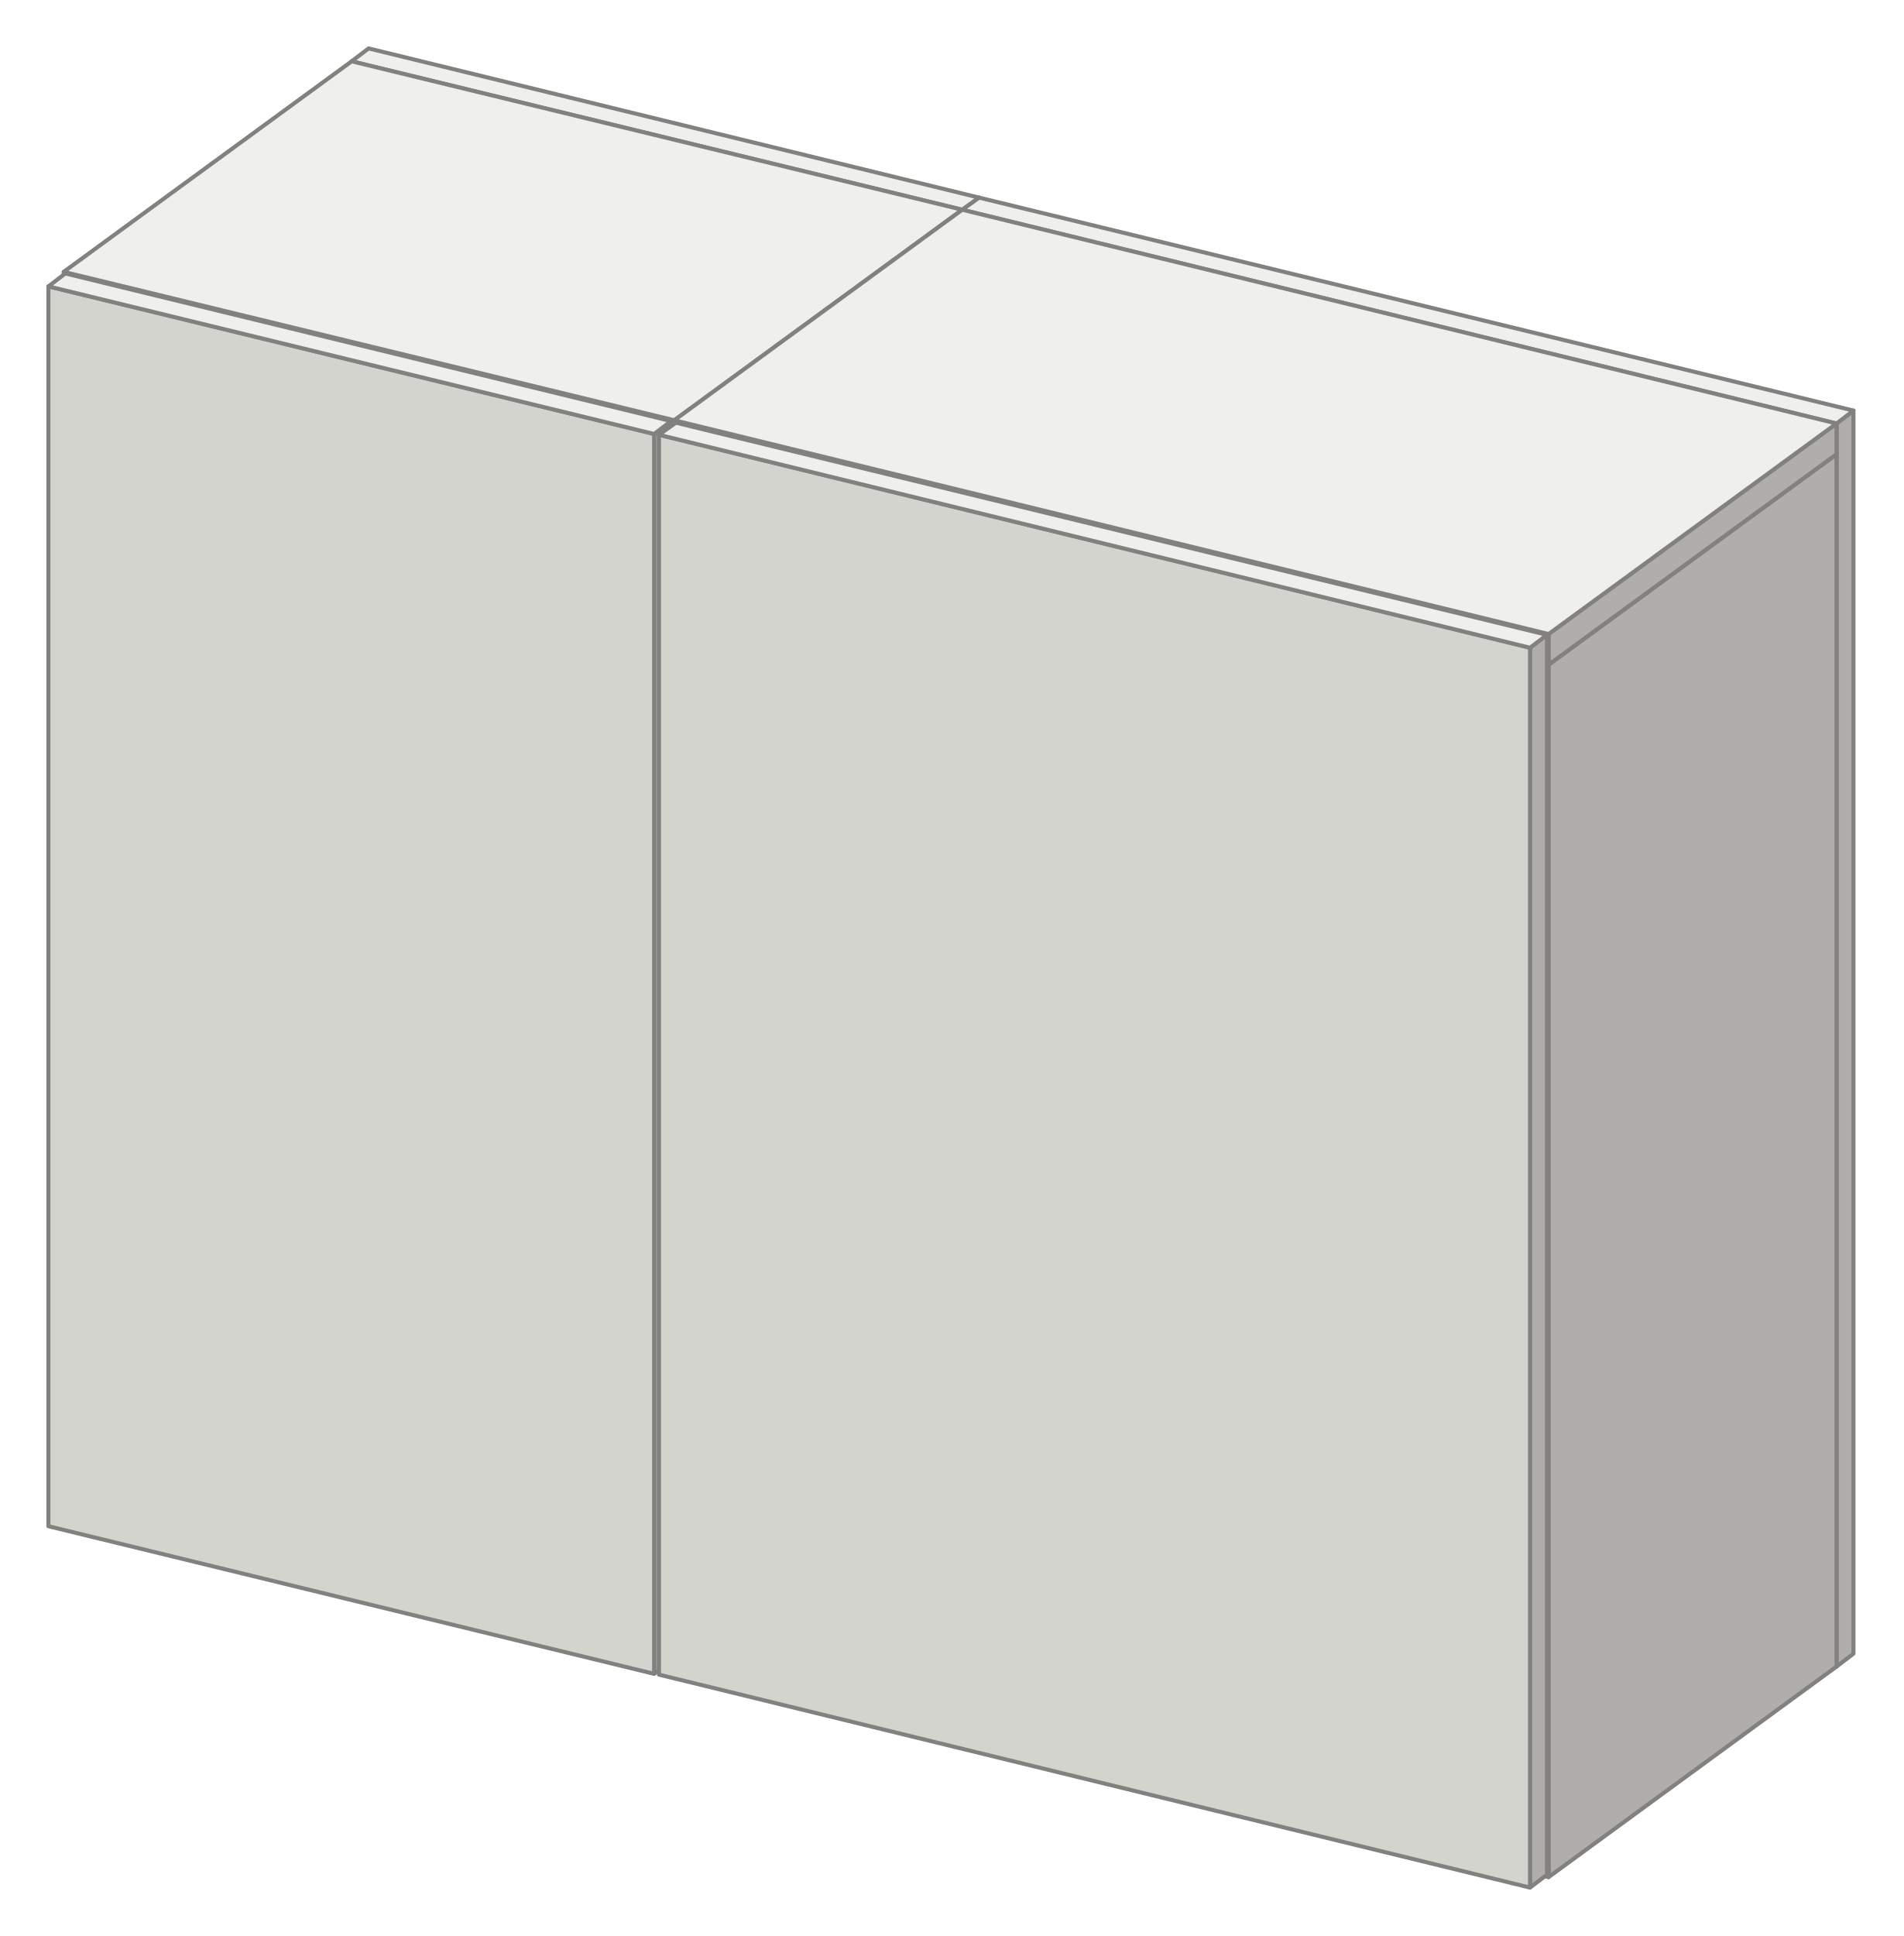
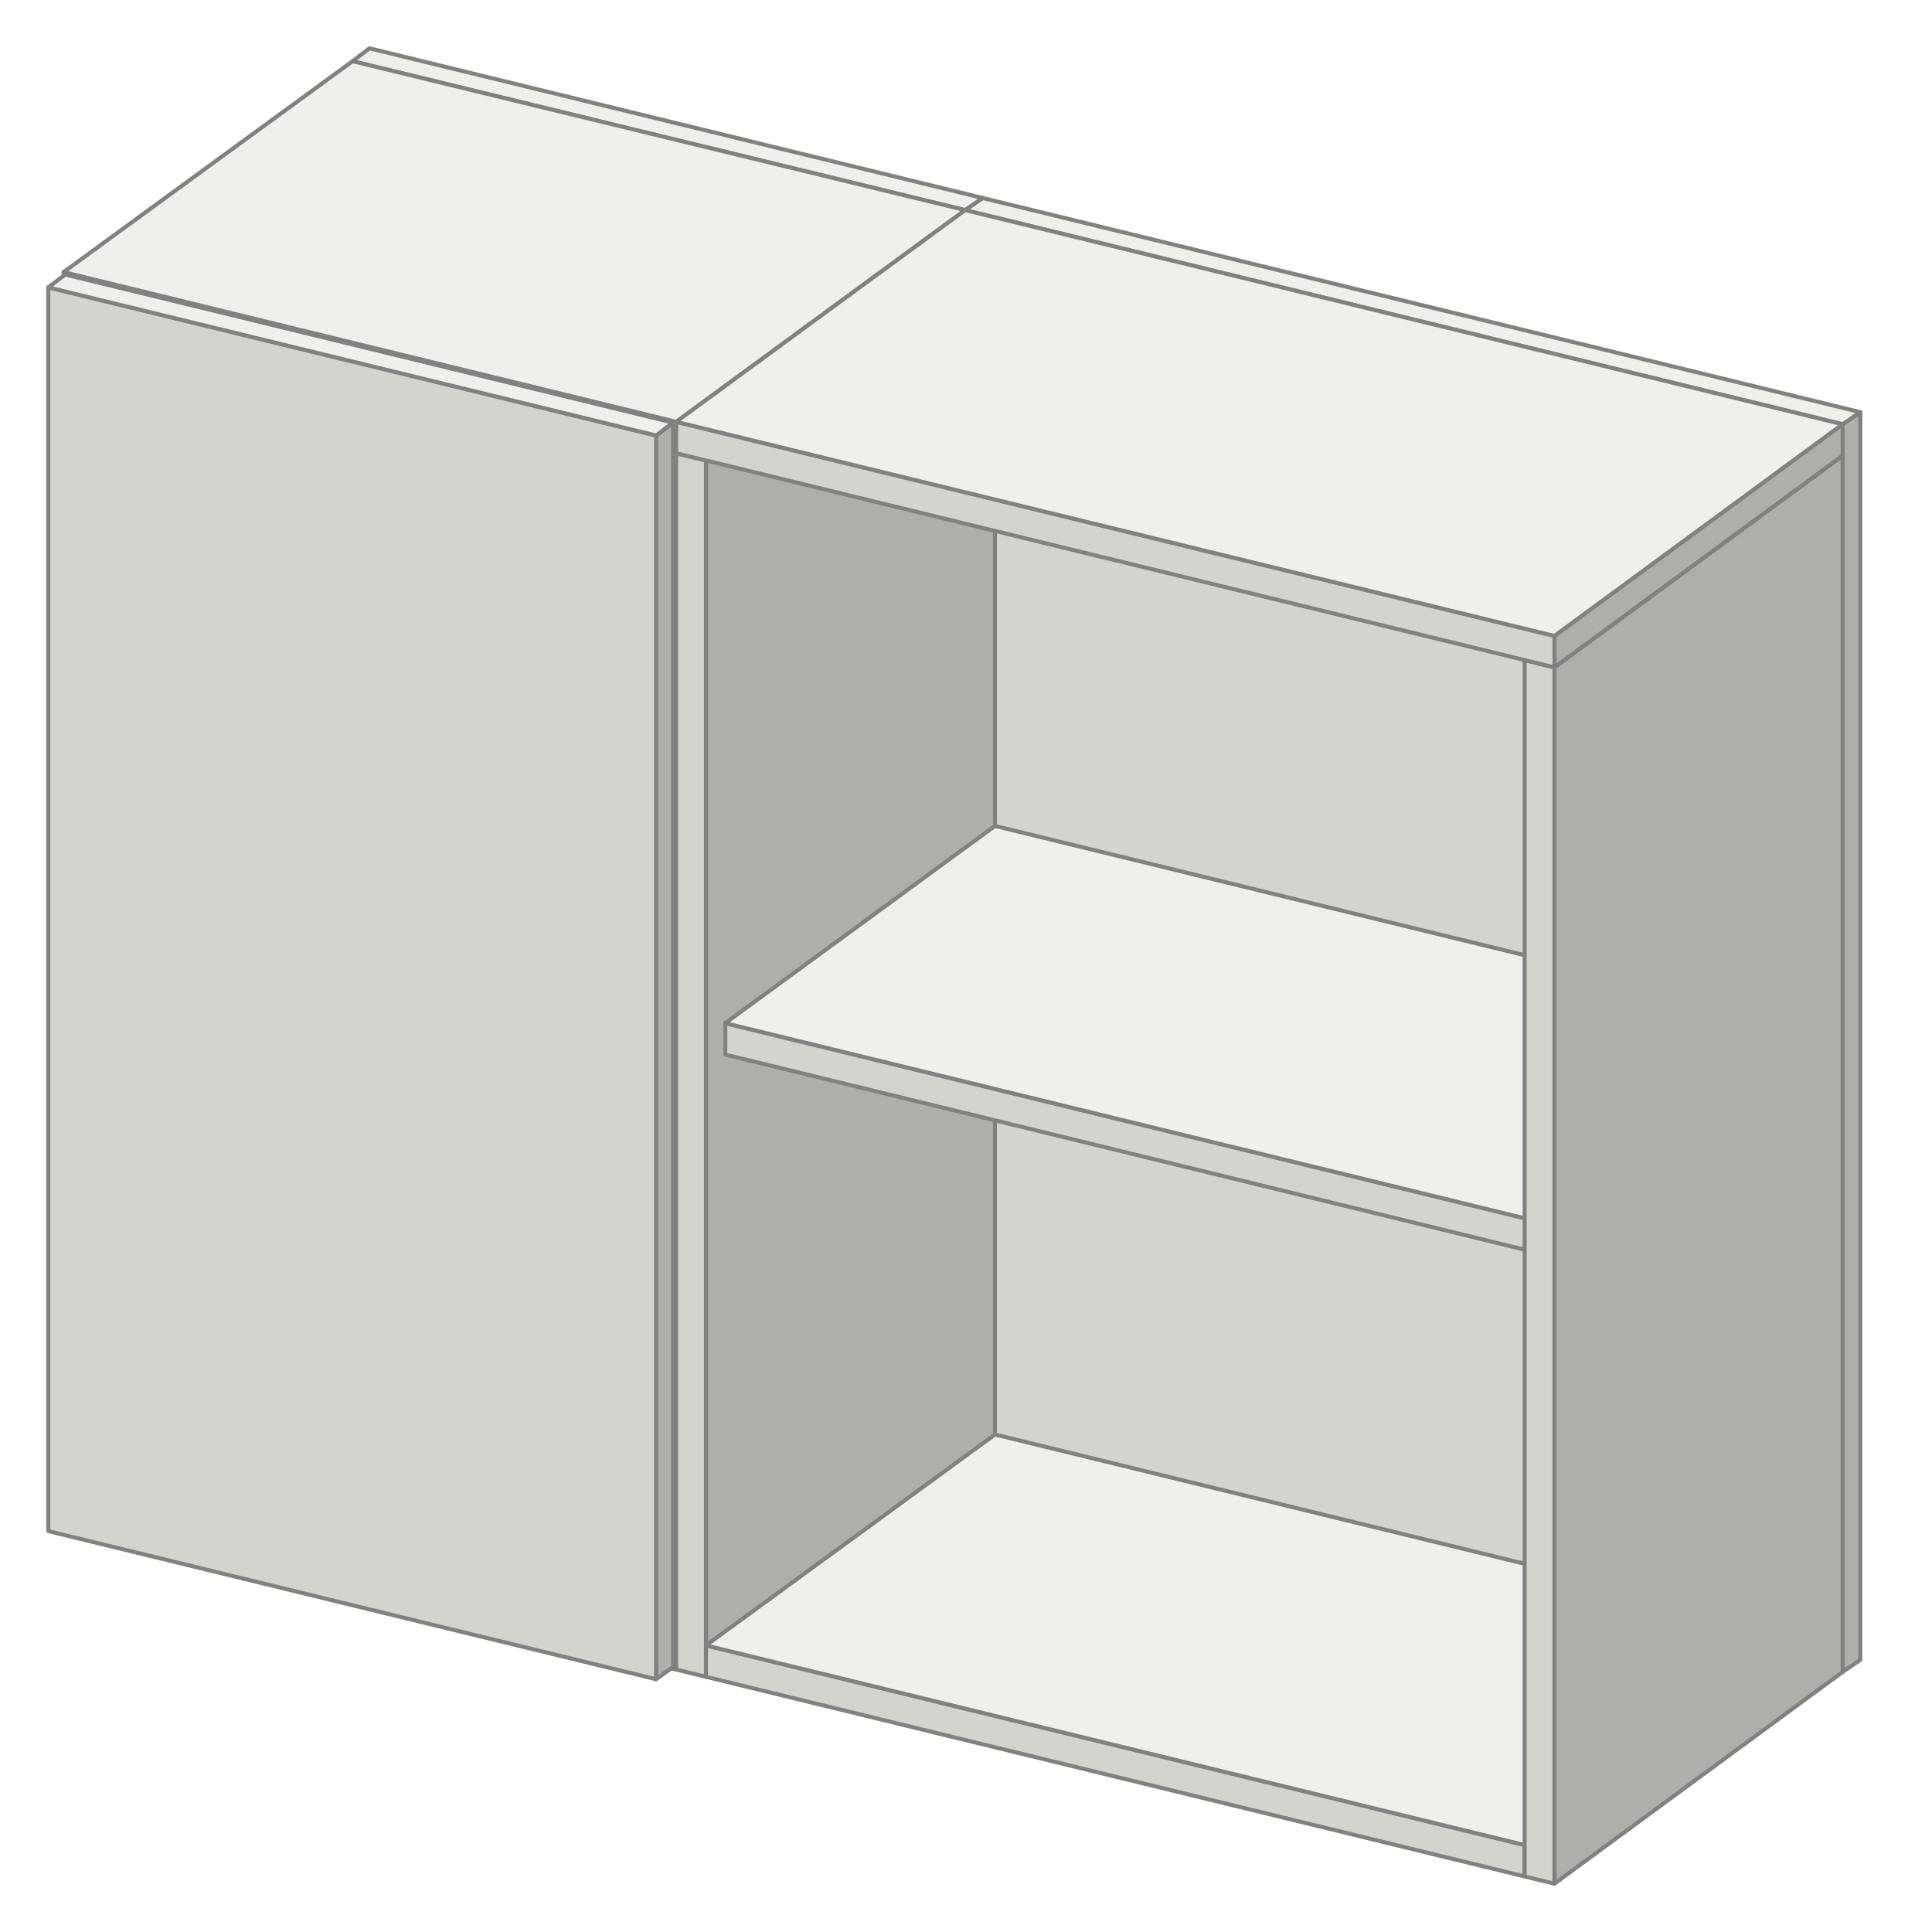
- <svg xmlns="http://www.w3.org/2000/svg" viewBox="0 0 236 240" width="236" height="240" stroke-width="0.5" stroke-linejoin="round">
-   <path d="M119.3,180.1L121.4,178.6L121.4,24.5L119.3,26Z" fill="#afaeaa" stroke="#82817f" />
-   <path d="M43.6,161.7L119.3,180.1L119.3,26L43.6,7.6Z" fill="#d4d4cf" stroke="#82817f" />
-   <path d="M43.6,7.6L119.3,26L121.4,24.5L45.7,6Z" fill="#efefeb" stroke="#82817f" />
-   <path d="M11.6,188.7L47.3,162.6L47.3,12.3L11.6,38.4Z" fill="#afaeaa" stroke="#82817f" />
-   <path d="M7.9,187.8L11.6,188.7L11.6,38.4L7.9,37.5Z" fill="#d4d4cf" stroke="#82817f" />
-   <path d="M7.9,37.5L11.6,38.4L47.3,12.3L43.6,11.4Z" fill="#efefeb" stroke="#82817f" />
-   <path d="M79.9,205.4L115.6,179.3L115.6,175.4L79.9,201.5Z" fill="#afaeaa" stroke="#82817f" />
-   <path d="M11.6,188.7L79.9,205.4L79.9,201.5L11.6,184.8Z" fill="#d4d4cf" stroke="#82817f" />
-   <path d="M11.6,184.8L79.9,201.5L115.6,175.4L47.3,158.7Z" fill="#efefeb" stroke="#82817f" />
-   <path d="M83.6,206.3L119.3,180.1L119.3,29.9L83.6,56Z" fill="#afaeaa" stroke="#82817f" />
-   <path d="M79.9,205.4L83.6,206.3L83.6,56L79.9,55.1Z" fill="#d4d4cf" stroke="#82817f" />
-   <path d="M79.9,55.1L83.6,56L119.3,29.9L115.6,29Z" fill="#efefeb" stroke="#82817f" />
-   <path d="M227.7,206.6L229.8,205L229.8,50.9L227.7,52.5Z" fill="#afaeaa" stroke="#82817f" />
-   <path d="M119.3,180.1L227.7,206.6L227.7,52.5L119.3,26Z" fill="#d4d4cf" stroke="#82817f" />
-   <path d="M119.3,26L227.7,52.5L229.8,50.9L121.4,24.5Z" fill="#efefeb" stroke="#82817f" />
-   <path d="M87.3,207.2L123,181L123,30.8L87.3,56.9Z" fill="#afaeaa" stroke="#82817f" />
-   <path d="M83.6,206.3L87.3,207.2L87.3,56.9L83.6,56Z" fill="#d4d4cf" stroke="#82817f" />
-   <path d="M83.6,56L87.3,56.9L123,30.8L119.3,29.9Z" fill="#efefeb" stroke="#82817f" />
-   <path d="M188.3,231.8L224,205.7L224,201.8L188.3,228Z" fill="#afaeaa" stroke="#82817f" />
-   <path d="M87.3,207.2L188.3,231.8L188.3,228L87.3,203.3Z" fill="#d4d4cf" stroke="#82817f" />
-   <path d="M87.3,203.3L188.3,228L224,201.8L123,177.2Z" fill="#efefeb" stroke="#82817f" />
-   <path d="M83.6,56L119.3,29.9L119.3,26L83.6,52.1Z" fill="#afaeaa" stroke="#82817f" />
-   <path d="M7.9,37.5L83.6,56L83.6,52.1L7.9,33.7Z" fill="#d4d4cf" stroke="#82817f" />
-   <path d="M7.9,33.7L83.6,52.1L119.3,26L43.6,7.6Z" fill="#efefeb" stroke="#82817f" />
-   <path d="M81.1,207.5L83.2,205.9L83.2,52.2L81.1,53.8Z" fill="#afaeaa" stroke="#82817f" />
-   <path d="M6,189.2L81.1,207.5L81.1,53.8L6,35.5Z" fill="#d4d4cf" stroke="#82817f" />
-   <path d="M6,35.5L81.1,53.8L83.2,52.2L8.1,33.9Z" fill="#efefeb" stroke="#82817f" />
-   <path d="M190.7,154.9L224,130.6L224,126.7L190.7,151.1Z" fill="#afaeaa" stroke="#82817f" />
-   <path d="M89.6,130.3L190.7,154.9L190.7,151.1L89.6,126.4Z" fill="#d4d4cf" stroke="#82817f" />
-   <path d="M89.6,126.4L190.7,151.1L224,126.7L123,102.1Z" fill="#efefeb" stroke="#82817f" />
-   <path d="M192,232.7L227.7,206.6L227.7,56.3L192,82.4Z" fill="#afaeaa" stroke="#82817f" />
-   <path d="M188.3,231.8L192,232.7L192,82.4L188.3,81.5Z" fill="#d4d4cf" stroke="#82817f" />
-   <path d="M188.3,81.5L192,82.4L227.7,56.3L224,55.4Z" fill="#efefeb" stroke="#82817f" />
-   <path d="M192,82.4L227.7,56.3L227.7,52.5L192,78.6Z" fill="#afaeaa" stroke="#82817f" />
-   <path d="M83.6,56L192,82.4L192,78.6L83.6,52.1Z" fill="#d4d4cf" stroke="#82817f" />
-   <path d="M83.6,52.1L192,78.6L227.7,52.5L119.3,26Z" fill="#efefeb" stroke="#82817f" />
-   <path d="M189.7,234L191.8,232.4L191.8,78.7L189.7,80.3Z" fill="#afaeaa" stroke="#82817f" />
-   <path d="M81.7,207.6L189.7,234L189.7,80.3L81.7,53.9Z" fill="#d4d4cf" stroke="#82817f" />
-   <path d="M81.7,53.9L189.7,80.3L191.8,78.7L83.8,52.4Z" fill="#efefeb" stroke="#82817f" />
+ <svg xmlns="http://www.w3.org/2000/svg" viewBox="0 0 237 240" width="237" height="240" stroke-width="0.5" stroke-linejoin="round">
+   <path d="M119.9,181.1L122.1,179.6L122.1,24.6L119.9,26.1Z" fill="#afaeaa" stroke="#82817f" />
+   <path d="M43.8,162.6L119.9,181.1L119.9,26.1L43.8,7.6Z" fill="#d4d4cf" stroke="#82817f" />
+   <path d="M43.8,7.6L119.9,26.1L122.1,24.6L45.9,6Z" fill="#efefeb" stroke="#82817f" />
+   <path d="M11.6,189.7L47.5,163.5L47.5,12.3L11.6,38.6Z" fill="#afaeaa" stroke="#82817f" />
+   <path d="M7.9,188.8L11.6,189.7L11.6,38.6L7.9,37.7Z" fill="#d4d4cf" stroke="#82817f" />
+   <path d="M7.9,37.7L11.6,38.6L47.5,12.3L43.8,11.4Z" fill="#efefeb" stroke="#82817f" />
+   <path d="M80.3,206.5L116.2,180.2L116.2,176.4L80.3,202.6Z" fill="#afaeaa" stroke="#82817f" />
+   <path d="M11.6,189.7L80.3,206.5L80.3,202.6L11.6,185.9Z" fill="#d4d4cf" stroke="#82817f" />
+   <path d="M11.6,185.9L80.3,202.6L116.2,176.4L47.5,159.6Z" fill="#efefeb" stroke="#82817f" />
+   <path d="M84,207.4L119.9,181.1L119.9,30L84,56.3Z" fill="#afaeaa" stroke="#82817f" />
+   <path d="M80.3,206.5L84,207.4L84,56.3L80.3,55.4Z" fill="#d4d4cf" stroke="#82817f" />
+   <path d="M80.3,55.4L84,56.3L119.9,30L116.2,29.1Z" fill="#efefeb" stroke="#82817f" />
+   <path d="M228.9,207.7L231.1,206.2L231.1,51.2L228.9,52.7Z" fill="#afaeaa" stroke="#82817f" />
+   <path d="M119.9,181.1L228.9,207.7L228.9,52.7L119.9,26.1Z" fill="#d4d4cf" stroke="#82817f" />
+   <path d="M119.9,26.1L228.9,52.7L231.1,51.2L122.1,24.6Z" fill="#efefeb" stroke="#82817f" />
+   <path d="M87.7,208.3L123.6,182L123.6,30.9L87.7,57.2Z" fill="#afaeaa" stroke="#82817f" />
+   <path d="M84,207.4L87.7,208.3L87.7,57.2L84,56.3Z" fill="#d4d4cf" stroke="#82817f" />
+   <path d="M84,56.3L87.7,57.2L123.6,30.9L119.9,30Z" fill="#efefeb" stroke="#82817f" />
+   <path d="M189.4,233.1L225.2,206.8L225.2,203L189.4,229.2Z" fill="#afaeaa" stroke="#82817f" />
+   <path d="M87.7,208.3L189.4,233.1L189.4,229.2L87.7,204.4Z" fill="#d4d4cf" stroke="#82817f" />
+   <path d="M87.7,204.4L189.4,229.2L225.2,203L123.6,178.2Z" fill="#efefeb" stroke="#82817f" />
+   <path d="M84,56.3L119.9,30L119.9,26.1L84,52.4Z" fill="#afaeaa" stroke="#82817f" />
+   <path d="M7.9,37.7L84,56.3L84,52.4L7.9,33.8Z" fill="#d4d4cf" stroke="#82817f" />
+   <path d="M7.9,33.8L84,52.4L119.9,26.1L43.8,7.6Z" fill="#efefeb" stroke="#82817f" />
+   <path d="M81.5,208.6L83.6,207.1L83.6,52.5L81.5,54.1Z" fill="#afaeaa" stroke="#82817f" />
+   <path d="M6,190.2L81.5,208.6L81.5,54.1L6,35.7Z" fill="#d4d4cf" stroke="#82817f" />
+   <path d="M6,35.7L81.5,54.1L83.6,52.5L8.1,34.1Z" fill="#efefeb" stroke="#82817f" />
+   <path d="M191.7,155.8L225.2,131.3L225.2,127.4L191.7,151.9Z" fill="#afaeaa" stroke="#82817f" />
+   <path d="M90.1,131L191.7,155.8L191.7,151.9L90.1,127.1Z" fill="#d4d4cf" stroke="#82817f" />
+   <path d="M90.1,127.1L191.7,151.9L225.2,127.4L123.6,102.6Z" fill="#efefeb" stroke="#82817f" />
+   <path d="M193.1,234L228.9,207.7L228.9,56.6L193.1,82.9Z" fill="#afaeaa" stroke="#82817f" />
+   <path d="M189.4,233.1L193.1,234L193.1,82.9L189.4,82Z" fill="#d4d4cf" stroke="#82817f" />
+   <path d="M189.4,82L193.1,82.9L228.9,56.6L225.2,55.7Z" fill="#efefeb" stroke="#82817f" />
+   <path d="M193.1,82.9L228.9,56.6L228.9,52.7L193.1,79Z" fill="#afaeaa" stroke="#82817f" />
+   <path d="M84,56.3L193.1,82.9L193.1,79L84,52.4Z" fill="#d4d4cf" stroke="#82817f" />
+   <path d="M84,52.4L193.1,79L228.9,52.7L119.9,26.1Z" fill="#efefeb" stroke="#82817f" />
</svg>
